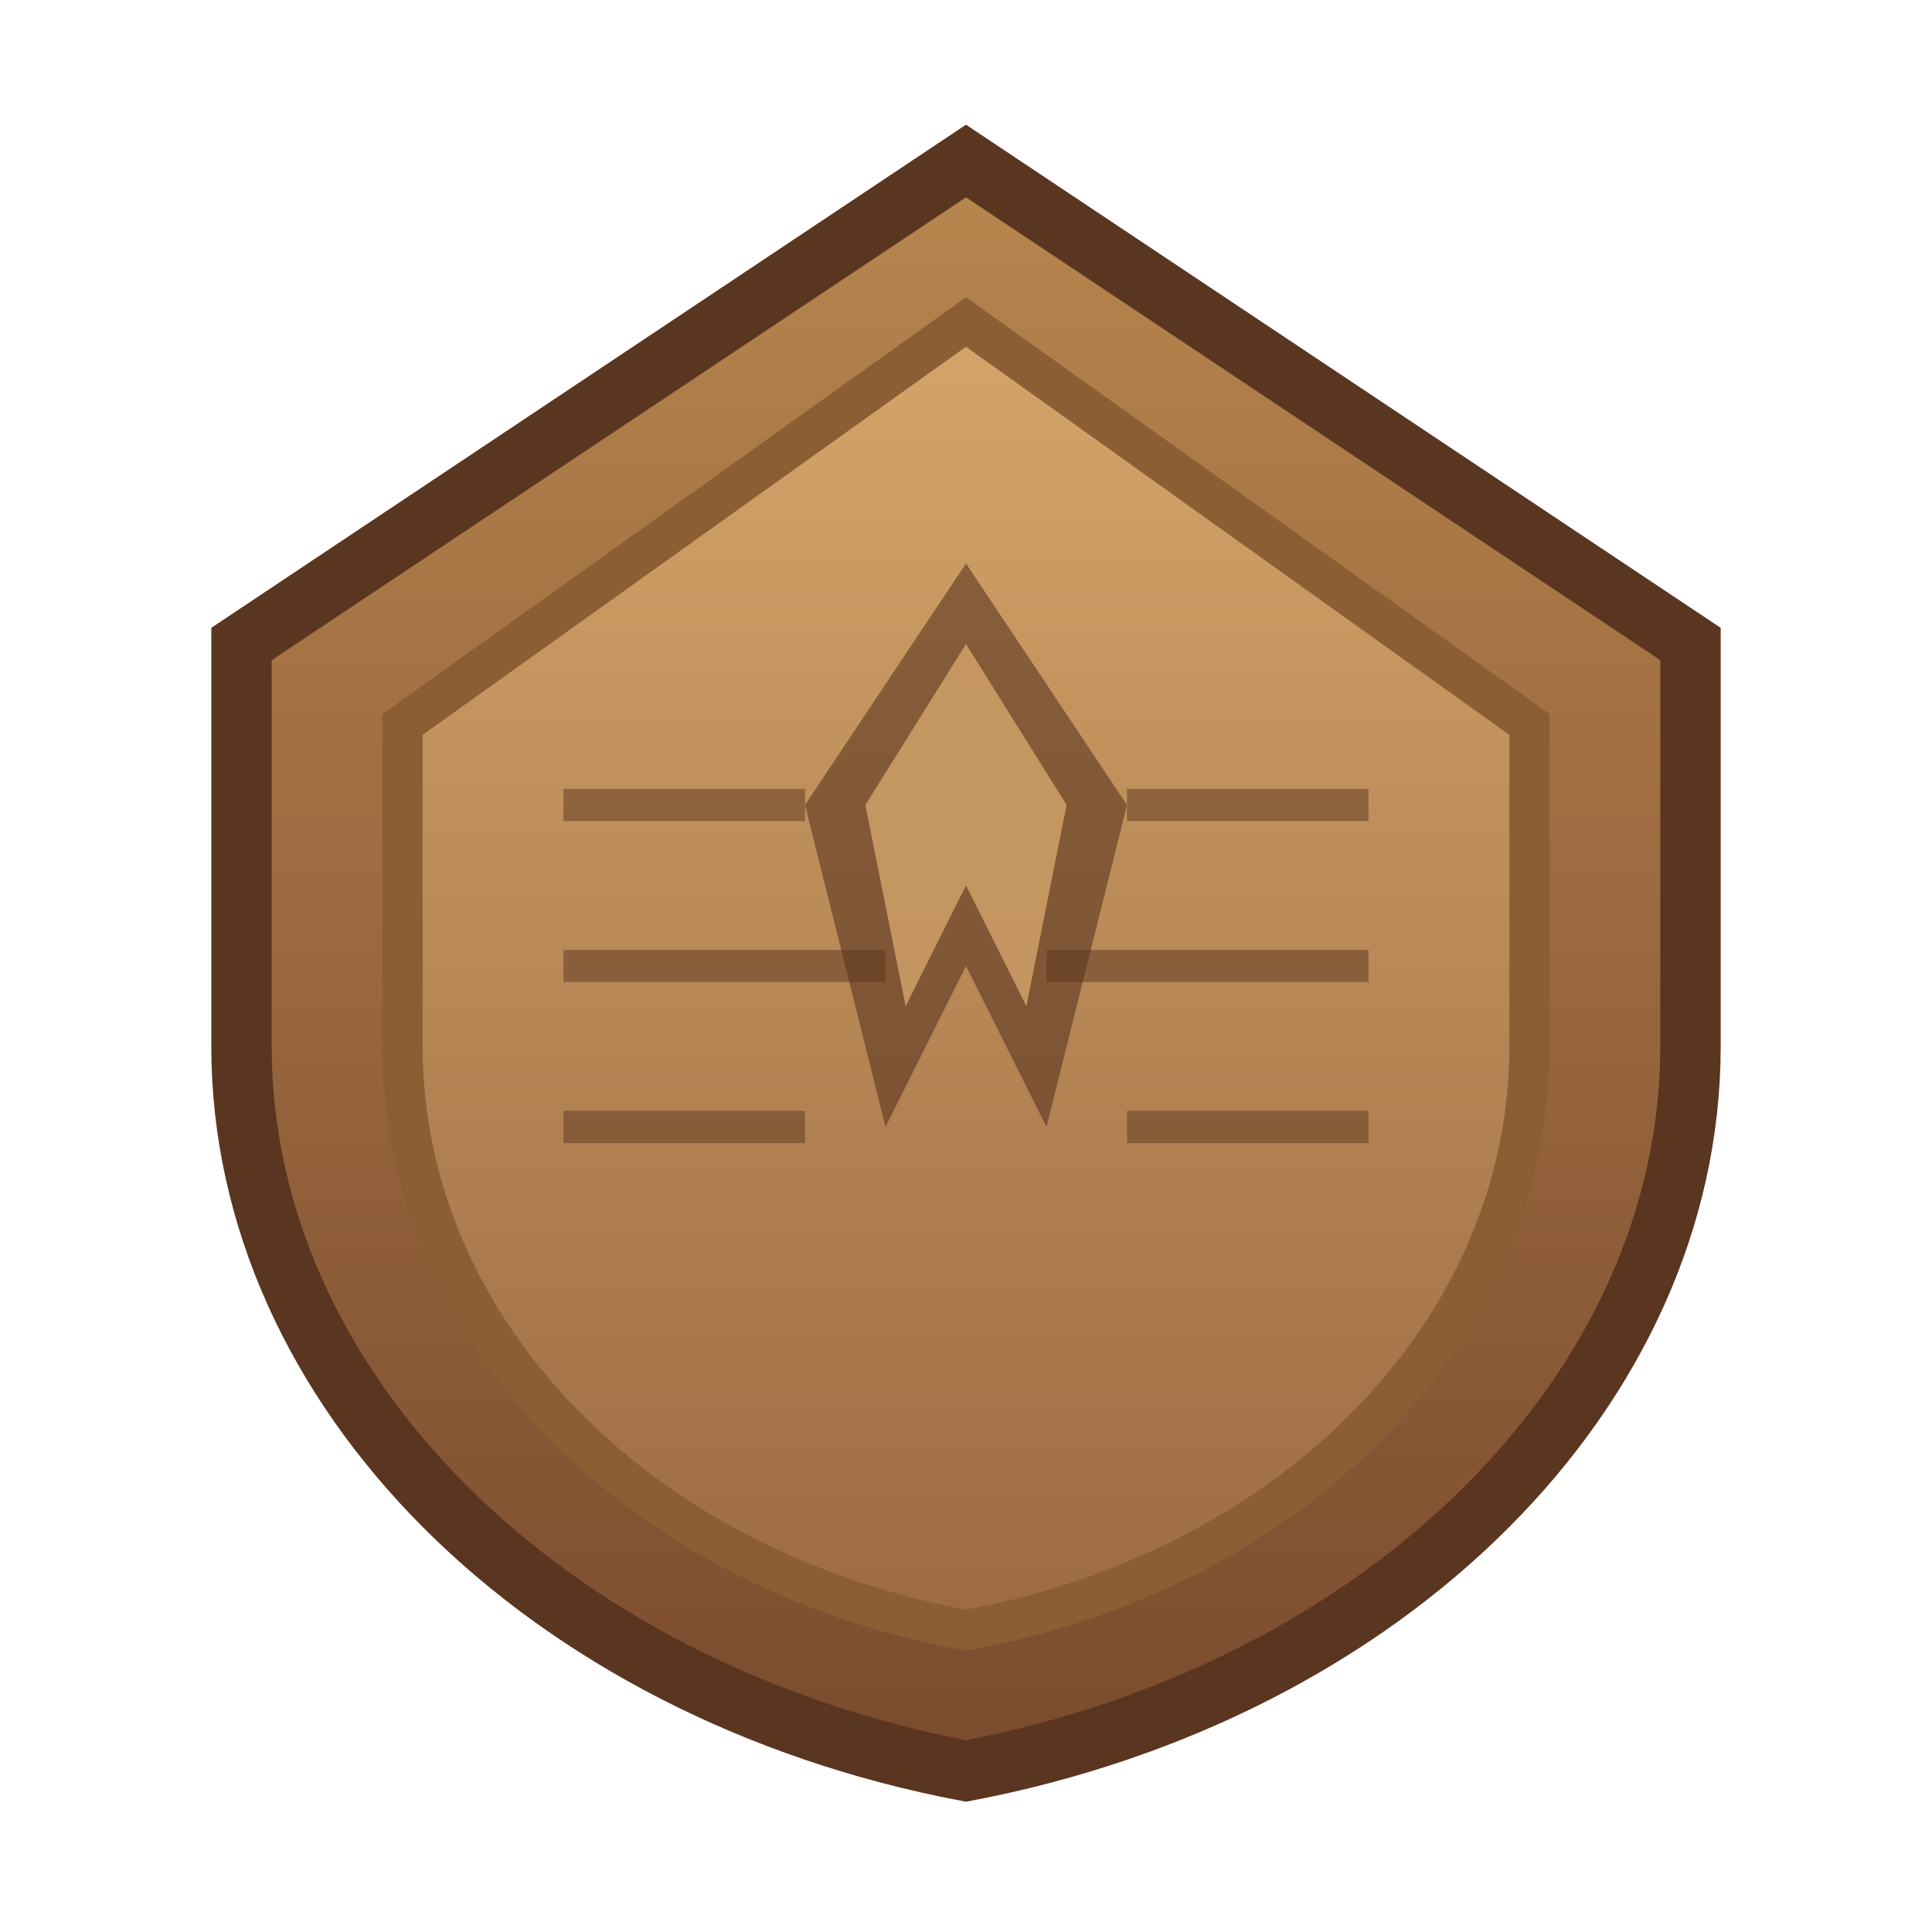
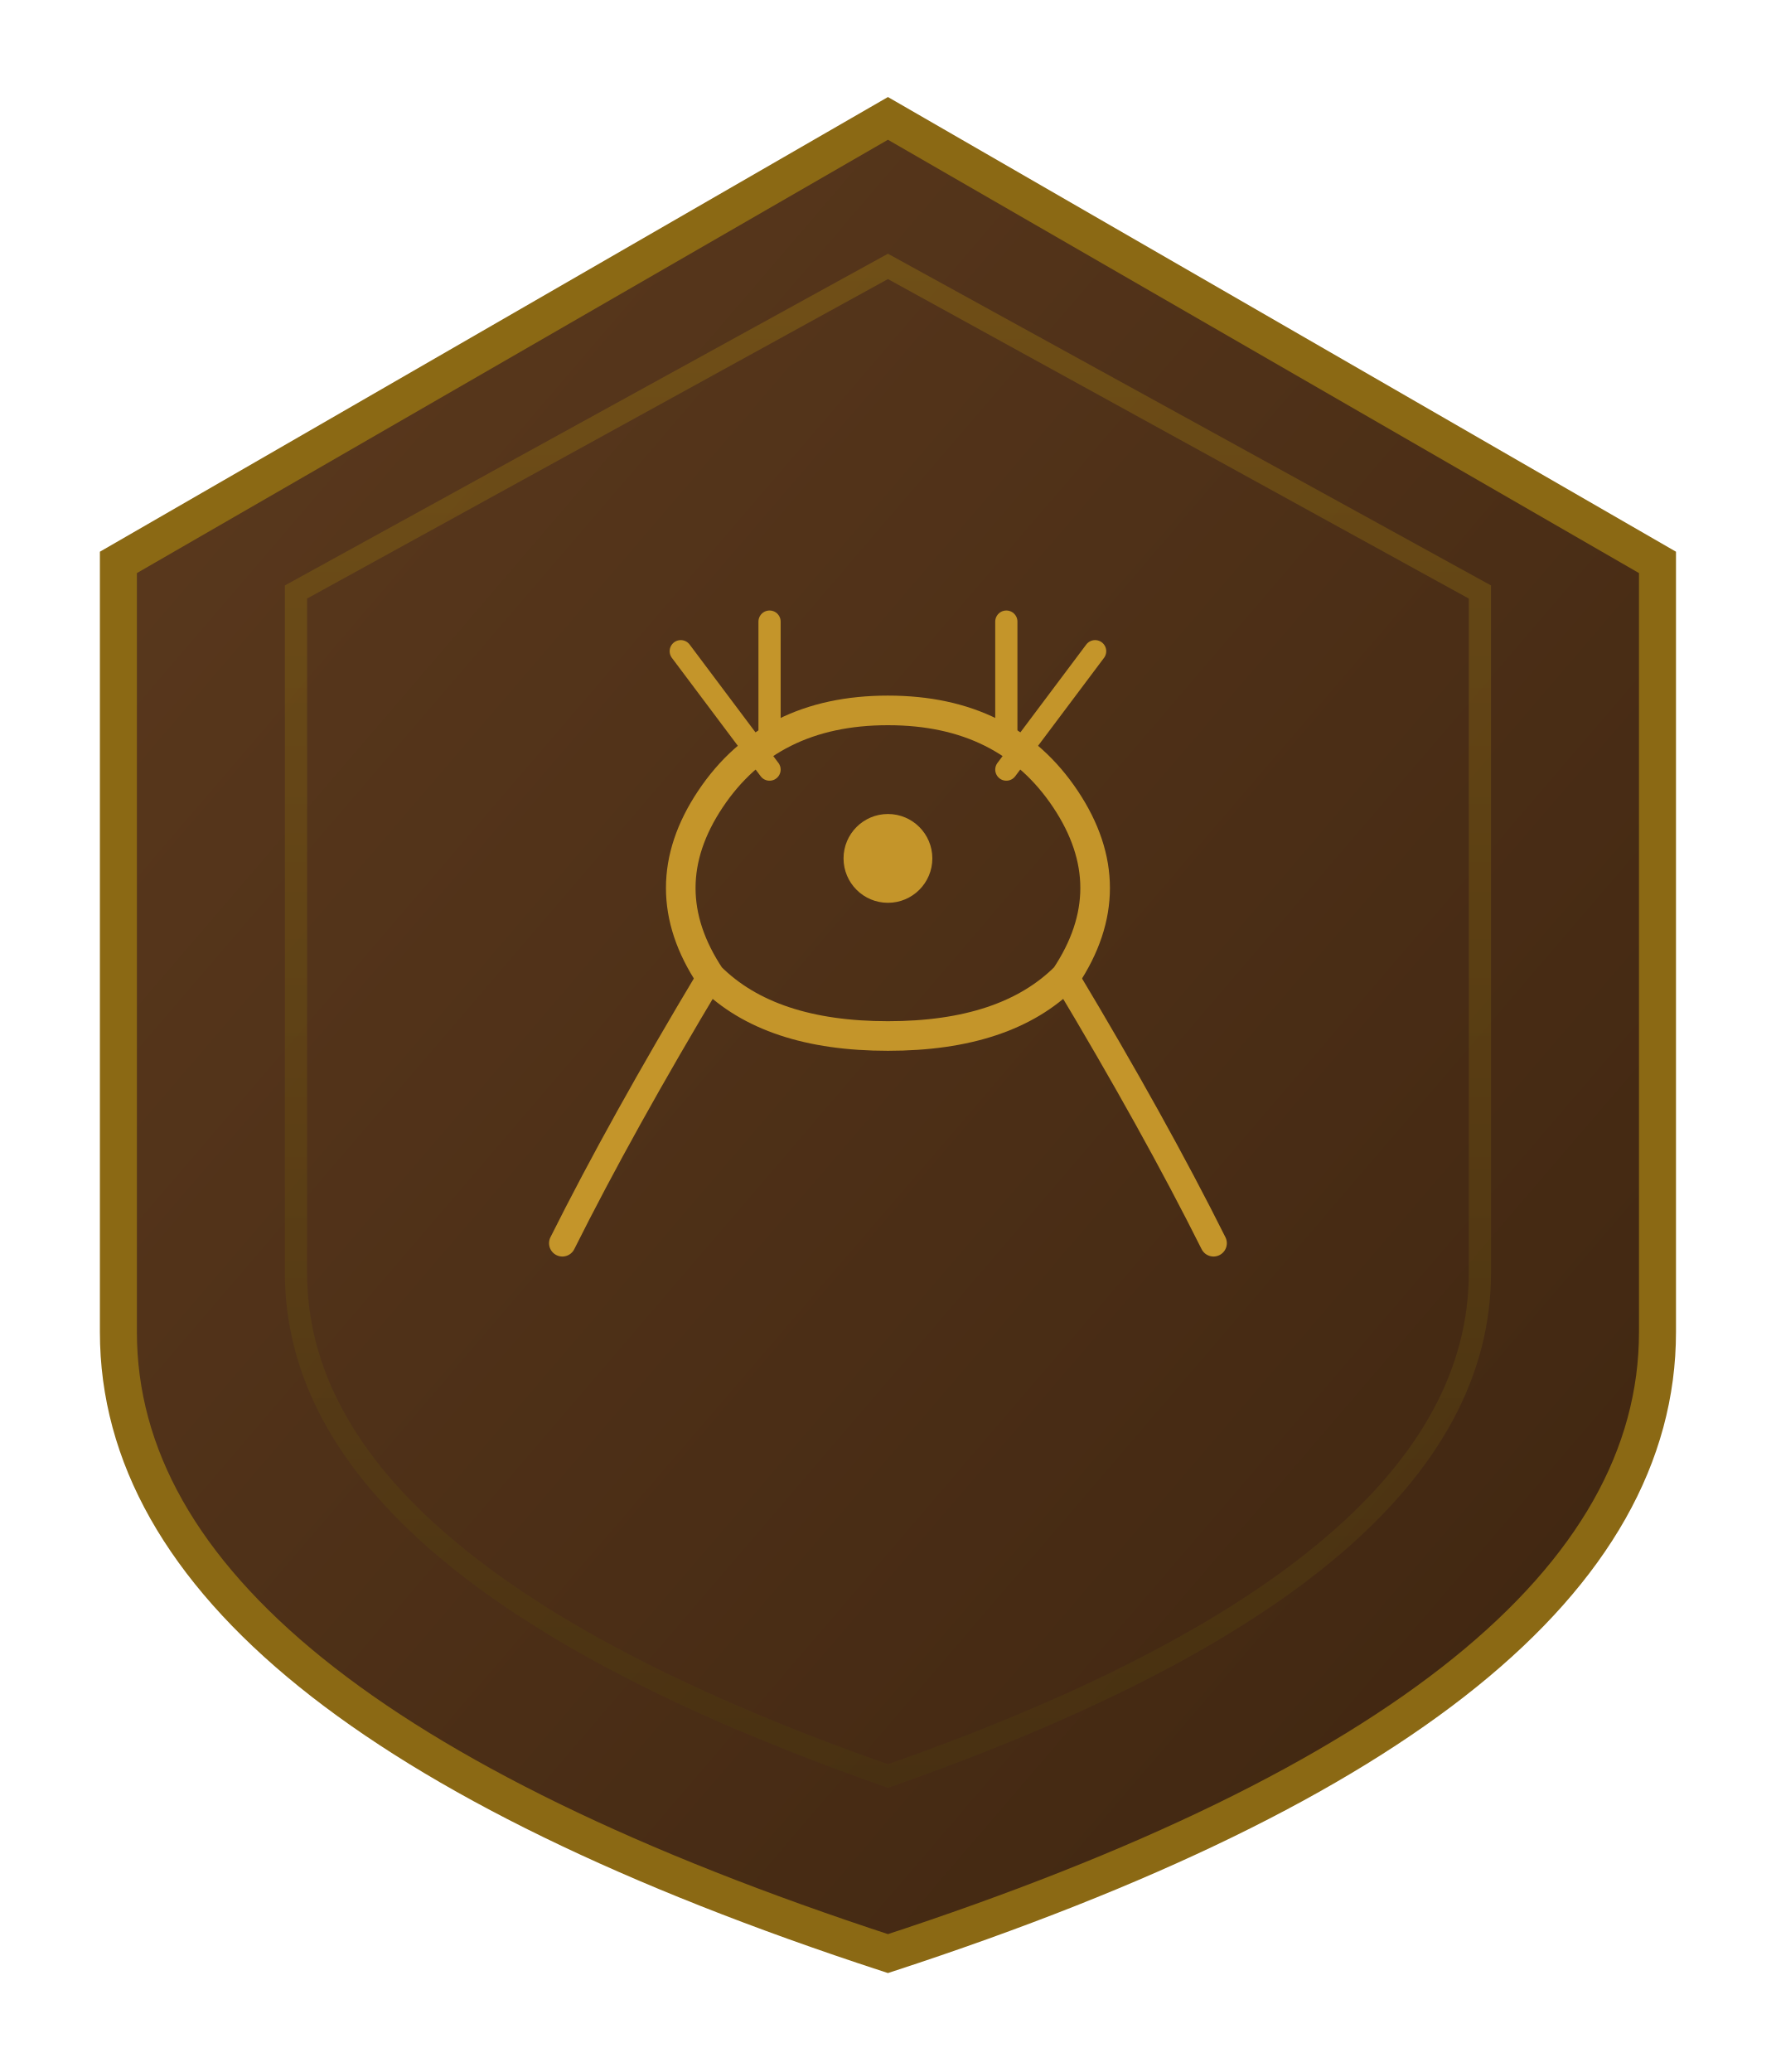
- <svg xmlns="http://www.w3.org/2000/svg" viewBox="0 0 48 48" width="48" height="48">
+ <svg xmlns="http://www.w3.org/2000/svg" viewBox="0 0 120 140" width="120" height="140">
  <defs>
-     <linearGradient id="w1" x1="0" y1="0" x2="0" y2="1">
-       <stop offset="0%" stop-color="#b8864e" />
-       <stop offset="100%" stop-color="#7a4a2e" />
+     <linearGradient id="woodBg" x1="0" y1="0" x2="1" y2="1">
+       <stop offset="0%" stop-color="#5C3A1E" />
+       <stop offset="100%" stop-color="#3E2510" />
    </linearGradient>
-     <linearGradient id="w2" x1="0" y1="0" x2="0" y2="1">
-       <stop offset="0%" stop-color="#d4a56a" />
-       <stop offset="100%" stop-color="#9c6b42" />
+     <linearGradient id="woodGrain" x1="0" y1="0" x2="0" y2="1">
+       <stop offset="0%" stop-color="#8B6914" />
+       <stop offset="50%" stop-color="#6B4F12" />
+       <stop offset="100%" stop-color="#4A3610" />
    </linearGradient>
  </defs>
-   <path d="M24 4L6 16v10c0 8.5 7.5 16 18 18 10.5-2 18-9.5 18-18V16z" fill="url(#w1)" stroke="#5a3520" stroke-width="1.5" />
-   <path d="M24 8L10 18v8c0 7 5.8 13 14 14.5 8.2-1.5 14-7.5 14-14.5v-8z" fill="url(#w2)" stroke="#8b5e34" stroke-width="1" />
-   <path d="M24 14l-4 6 2 8 2-4 2 4 2-8z" fill="#5a3520" opacity="0.6" />
-   <path d="M24 16l-2.5 4 1 5 1.5-3 1.5 3 1-5z" fill="#d4a56a" opacity="0.8" />
-   <line x1="14" y1="20" x2="20" y2="20" stroke="#5a3520" stroke-width="0.8" opacity="0.5" />
-   <line x1="14" y1="24" x2="22" y2="24" stroke="#5a3520" stroke-width="0.8" opacity="0.5" />
-   <line x1="14" y1="28" x2="20" y2="28" stroke="#5a3520" stroke-width="0.8" opacity="0.5" />
-   <line x1="28" y1="20" x2="34" y2="20" stroke="#5a3520" stroke-width="0.8" opacity="0.5" />
-   <line x1="26" y1="24" x2="34" y2="24" stroke="#5a3520" stroke-width="0.8" opacity="0.5" />
-   <line x1="28" y1="28" x2="34" y2="28" stroke="#5a3520" stroke-width="0.8" opacity="0.5" />
+   <path d="M60 8 L112 38 L112 90 Q112 115 60 132 Q8 115 8 90 L8 38 Z" fill="url(#woodBg)" stroke="#8B6914" stroke-width="2.5" />
+   <path d="M60 18 L100 40 L100 86 Q100 106 60 120 Q20 106 20 86 L20 40 Z" fill="none" stroke="url(#woodGrain)" stroke-width="1.5" opacity="0.5" />
+   <path d="M60 48 Q52 48 48 54 Q44 60 48 66 Q52 70 60 70 Q68 70 72 66 Q76 60 72 54 Q68 48 60 48 Z" fill="none" stroke="#C4952A" stroke-width="2" />
+   <circle cx="60" cy="58" r="3" fill="#C4952A" />
+   <path d="M48 66 Q42 76 38 84" fill="none" stroke="#C4952A" stroke-width="1.8" stroke-linecap="round" />
+   <path d="M72 66 Q78 76 82 84" fill="none" stroke="#C4952A" stroke-width="1.8" stroke-linecap="round" />
+   <path d="M52 52 L46 44" fill="none" stroke="#C4952A" stroke-width="1.5" stroke-linecap="round" />
+   <path d="M68 52 L74 44" fill="none" stroke="#C4952A" stroke-width="1.5" stroke-linecap="round" />
+   <path d="M52 50 L52 42" fill="none" stroke="#C4952A" stroke-width="1.5" stroke-linecap="round" />
+   <path d="M68 50 L68 42" fill="none" stroke="#C4952A" stroke-width="1.5" stroke-linecap="round" />
</svg>
